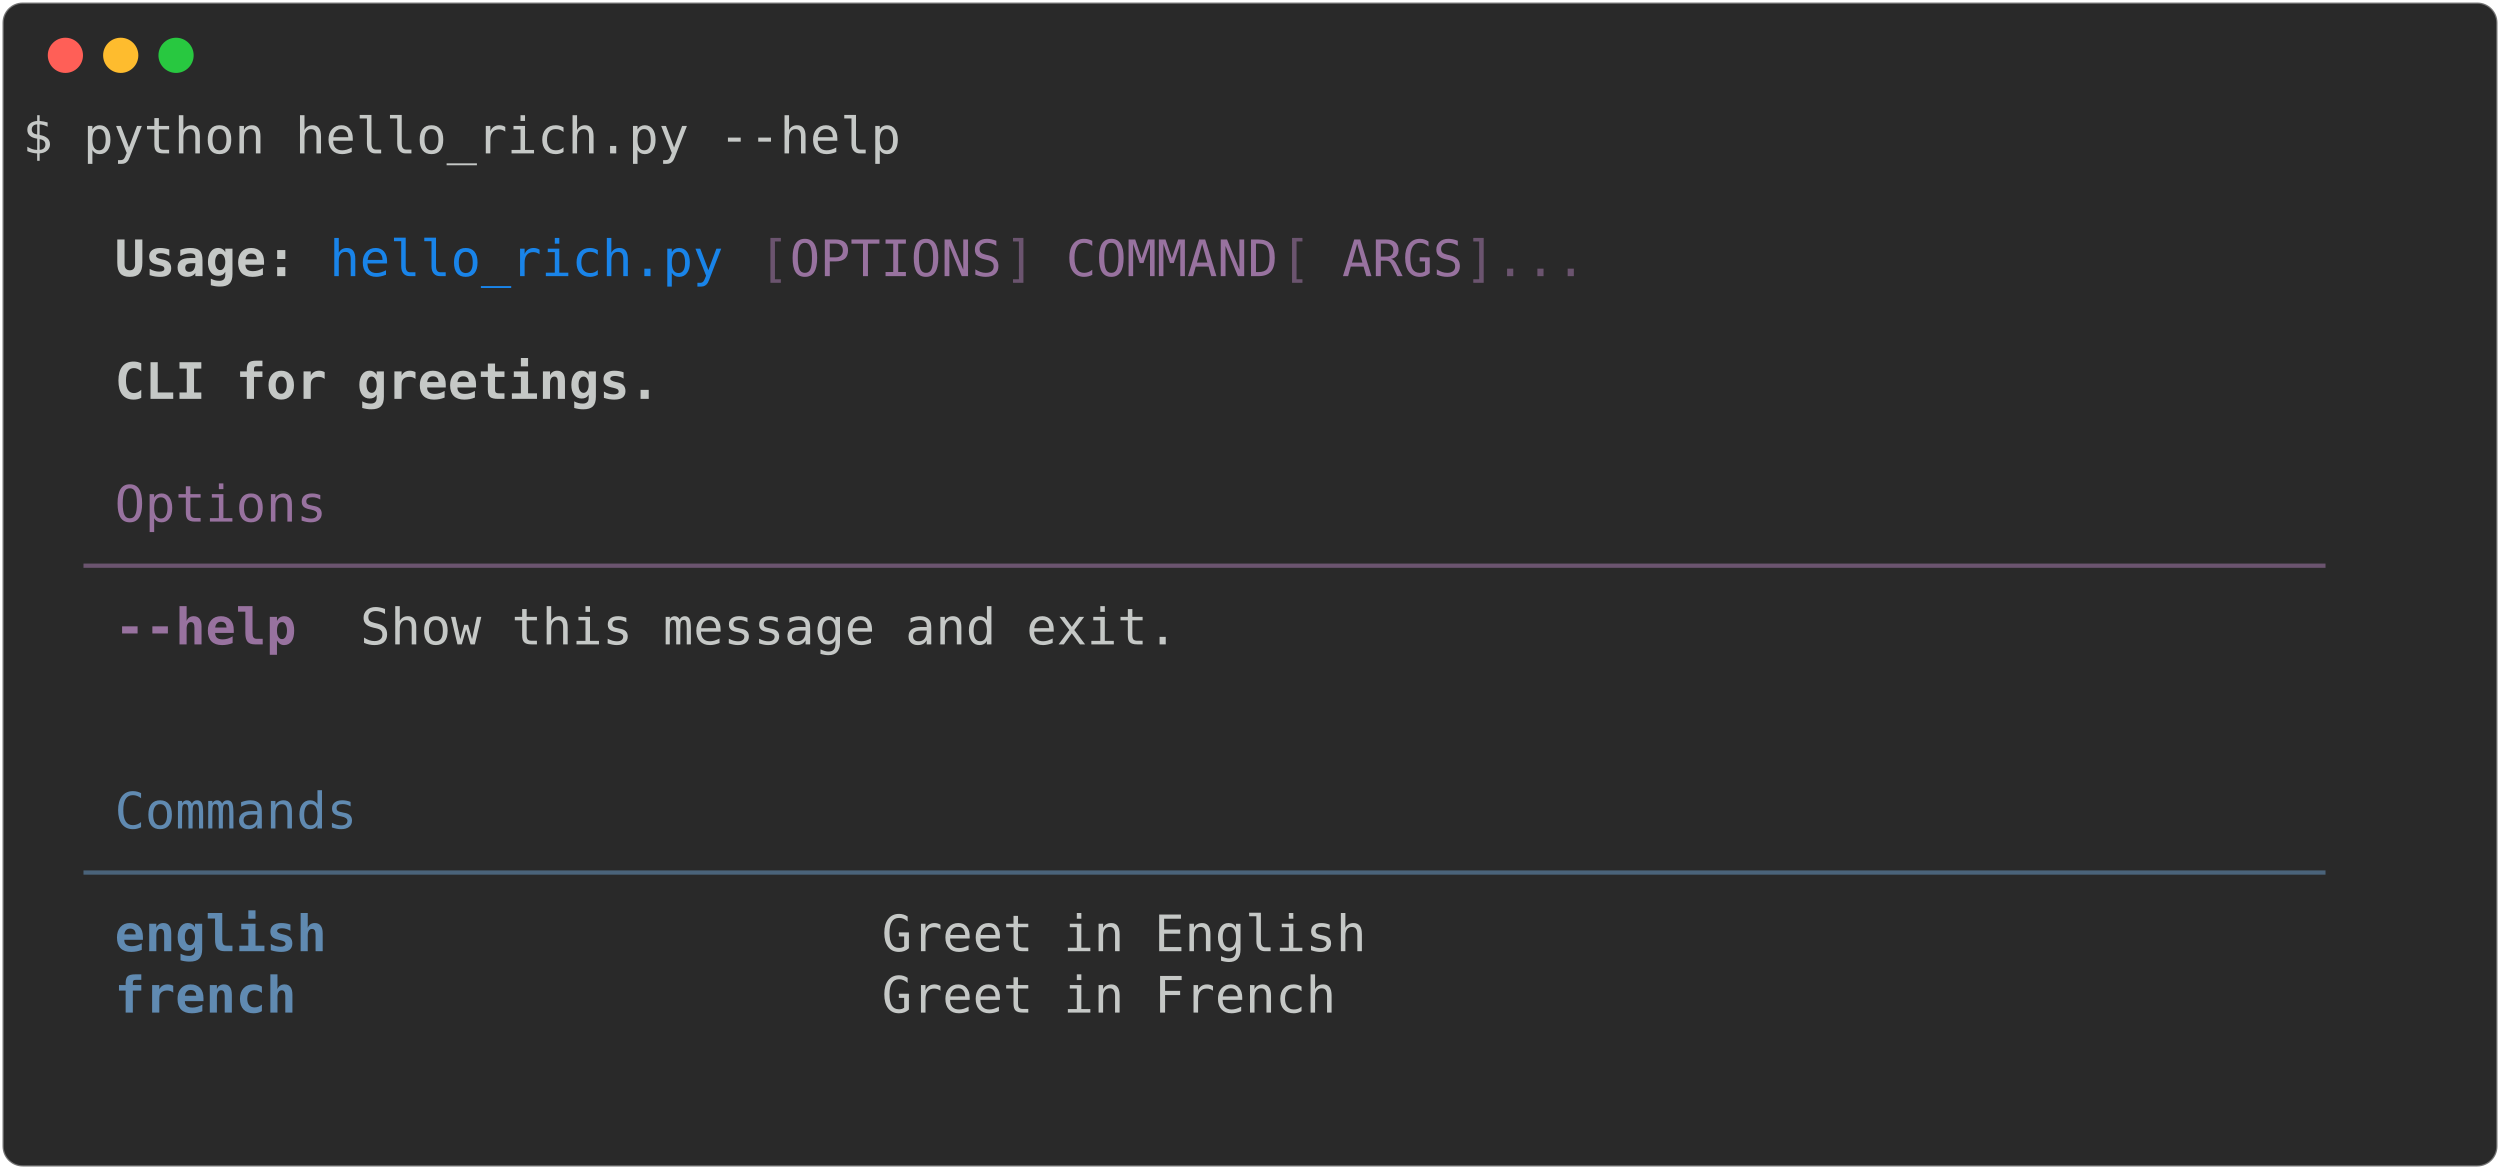
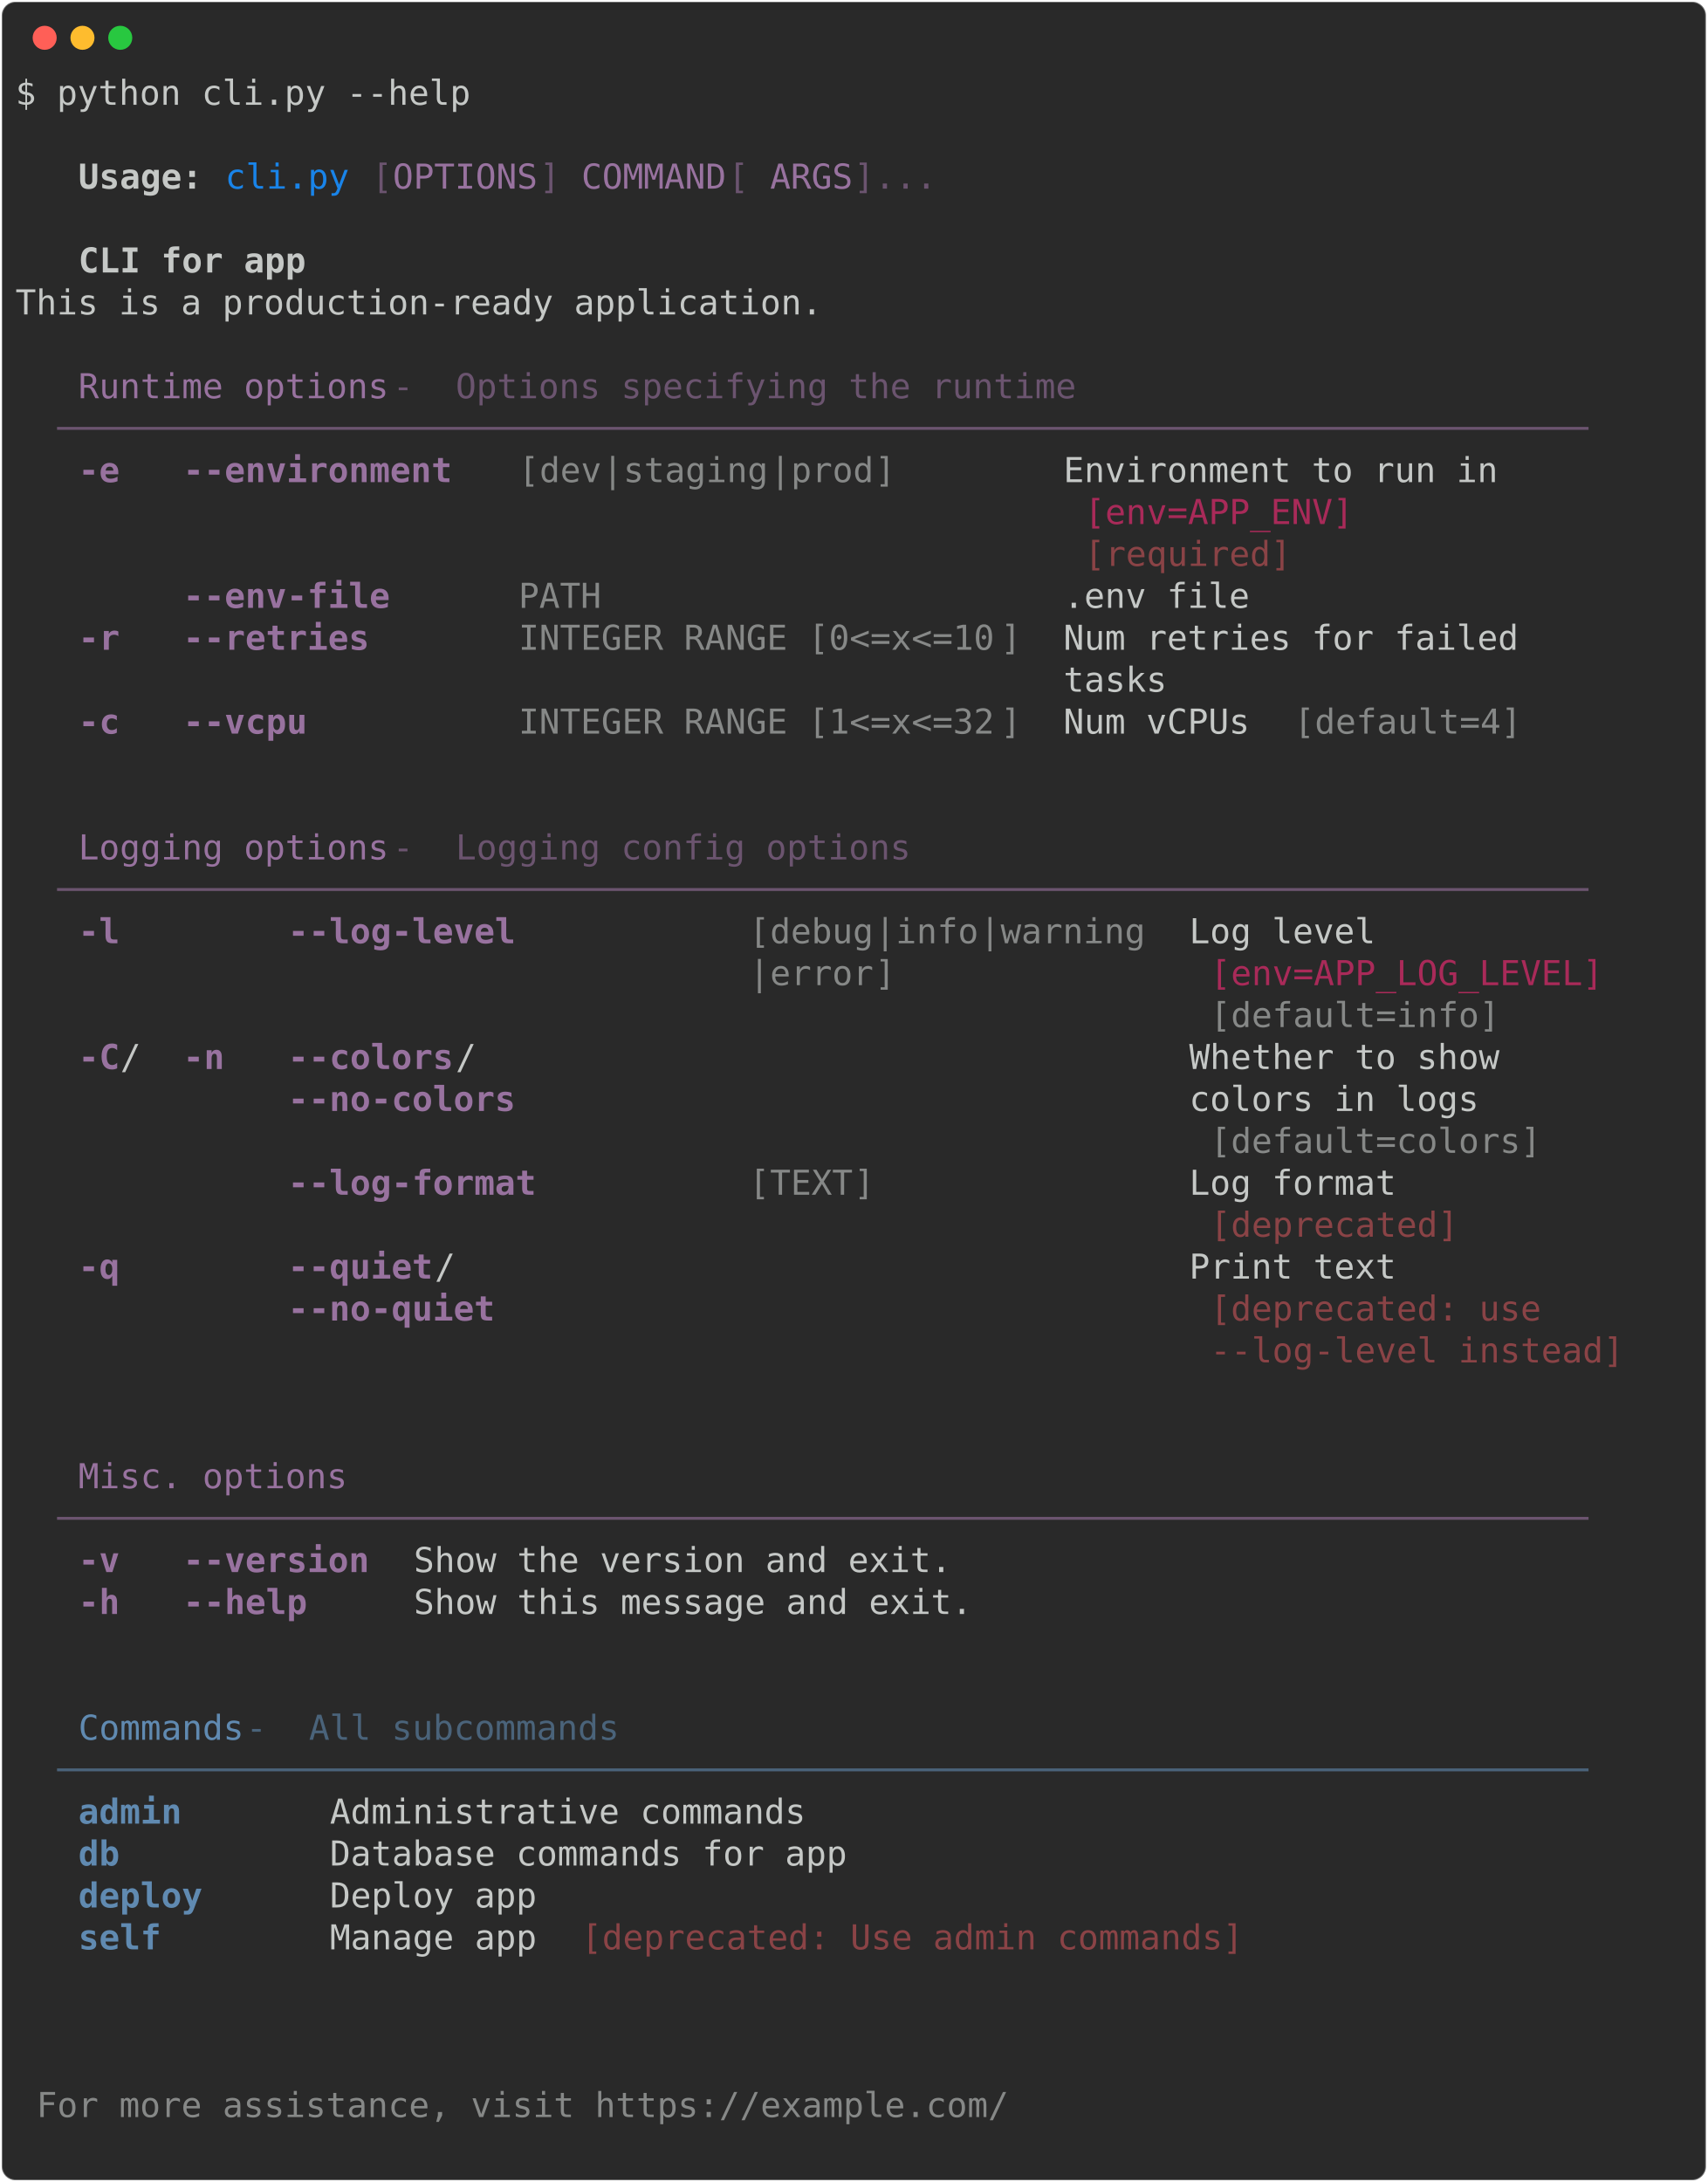
- <svg xmlns="http://www.w3.org/2000/svg" class="rich-terminal" viewBox="0 0 994 464.8">
+ <svg xmlns="http://www.w3.org/2000/svg" class="rich-terminal" viewBox="0 0 994 1270.0">
  <style>

    @font-face {
        font-family: "Fira Code";
        src: local("FiraCode-Regular"),
                url("https://cdnjs.cloudflare.com/ajax/libs/firacode/6.2.0/woff2/FiraCode-Regular.woff2") format("woff2"),
                url("https://cdnjs.cloudflare.com/ajax/libs/firacode/6.2.0/woff/FiraCode-Regular.woff") format("woff");
        font-style: normal;
        font-weight: 400;
    }
    @font-face {
        font-family: "Fira Code";
        src: local("FiraCode-Bold"),
                url("https://cdnjs.cloudflare.com/ajax/libs/firacode/6.2.0/woff2/FiraCode-Bold.woff2") format("woff2"),
                url("https://cdnjs.cloudflare.com/ajax/libs/firacode/6.2.0/woff/FiraCode-Bold.woff") format("woff");
        font-style: bold;
        font-weight: 700;
    }

-     .terminal-3683217835-matrix {
+     .terminal-3744043662-matrix {
        font-family: Fira Code, monospace;
        font-size: 20px;
        line-height: 24.4px;
        font-variant-east-asian: full-width;
    }

-     .terminal-3683217835-title {
+     .terminal-3744043662-title {
        font-size: 18px;
        font-weight: bold;
        font-family: arial;
    }

-     .terminal-3683217835-r1 { fill: #c5c8c6 }
- .terminal-3683217835-r2 { fill: #c5c8c6;font-weight: bold }
- .terminal-3683217835-r3 { fill: #1984e9 }
- .terminal-3683217835-r4 { fill: #6b546f }
- .terminal-3683217835-r5 { fill: #98729f }
- .terminal-3683217835-r6 { fill: #98729f;font-weight: bold }
- .terminal-3683217835-r7 { fill: #4a637a }
- .terminal-3683217835-r8 { fill: #608ab1 }
- .terminal-3683217835-r9 { fill: #608ab1;font-weight: bold }
+     .terminal-3744043662-r1 { fill: #c5c8c6 }
+ .terminal-3744043662-r2 { fill: #c5c8c6;font-weight: bold }
+ .terminal-3744043662-r3 { fill: #1984e9 }
+ .terminal-3744043662-r4 { fill: #6b546f }
+ .terminal-3744043662-r5 { fill: #98729f }
+ .terminal-3744043662-r6 { fill: #98729f;font-weight: bold }
+ .terminal-3744043662-r7 { fill: #868887 }
+ .terminal-3744043662-r8 { fill: #a92a59 }
+ .terminal-3744043662-r9 { fill: #8a4346 }
+ .terminal-3744043662-r10 { fill: #4a637a }
+ .terminal-3744043662-r11 { fill: #608ab1 }
+ .terminal-3744043662-r12 { fill: #608ab1;font-weight: bold }
    </style>
  <defs>
-     <clipPath id="terminal-3683217835-clip-terminal">
-       <rect x="0" y="0" width="975.0" height="413.8" />
-     </clipPath>
-     <clipPath id="terminal-3683217835-line-0">
+     <clipPath id="terminal-3744043662-clip-terminal">
+       <rect x="0" y="0" width="975.0" height="1219.0" />
+     </clipPath>
+     <clipPath id="terminal-3744043662-line-0">
      <rect x="0" y="1.5" width="976" height="24.65" />
    </clipPath>
-     <clipPath id="terminal-3683217835-line-1">
+     <clipPath id="terminal-3744043662-line-1">
      <rect x="0" y="25.9" width="976" height="24.65" />
    </clipPath>
-     <clipPath id="terminal-3683217835-line-2">
+     <clipPath id="terminal-3744043662-line-2">
      <rect x="0" y="50.3" width="976" height="24.65" />
    </clipPath>
-     <clipPath id="terminal-3683217835-line-3">
+     <clipPath id="terminal-3744043662-line-3">
      <rect x="0" y="74.7" width="976" height="24.65" />
    </clipPath>
-     <clipPath id="terminal-3683217835-line-4">
+     <clipPath id="terminal-3744043662-line-4">
      <rect x="0" y="99.1" width="976" height="24.65" />
    </clipPath>
-     <clipPath id="terminal-3683217835-line-5">
+     <clipPath id="terminal-3744043662-line-5">
      <rect x="0" y="123.5" width="976" height="24.65" />
    </clipPath>
-     <clipPath id="terminal-3683217835-line-6">
+     <clipPath id="terminal-3744043662-line-6">
      <rect x="0" y="147.9" width="976" height="24.65" />
    </clipPath>
-     <clipPath id="terminal-3683217835-line-7">
+     <clipPath id="terminal-3744043662-line-7">
      <rect x="0" y="172.3" width="976" height="24.65" />
    </clipPath>
-     <clipPath id="terminal-3683217835-line-8">
+     <clipPath id="terminal-3744043662-line-8">
      <rect x="0" y="196.7" width="976" height="24.65" />
    </clipPath>
-     <clipPath id="terminal-3683217835-line-9">
+     <clipPath id="terminal-3744043662-line-9">
      <rect x="0" y="221.1" width="976" height="24.65" />
    </clipPath>
-     <clipPath id="terminal-3683217835-line-10">
+     <clipPath id="terminal-3744043662-line-10">
      <rect x="0" y="245.5" width="976" height="24.65" />
    </clipPath>
-     <clipPath id="terminal-3683217835-line-11">
+     <clipPath id="terminal-3744043662-line-11">
      <rect x="0" y="269.9" width="976" height="24.65" />
    </clipPath>
-     <clipPath id="terminal-3683217835-line-12">
+     <clipPath id="terminal-3744043662-line-12">
      <rect x="0" y="294.3" width="976" height="24.65" />
    </clipPath>
-     <clipPath id="terminal-3683217835-line-13">
+     <clipPath id="terminal-3744043662-line-13">
      <rect x="0" y="318.7" width="976" height="24.65" />
    </clipPath>
-     <clipPath id="terminal-3683217835-line-14">
+     <clipPath id="terminal-3744043662-line-14">
      <rect x="0" y="343.1" width="976" height="24.65" />
    </clipPath>
-     <clipPath id="terminal-3683217835-line-15">
+     <clipPath id="terminal-3744043662-line-15">
      <rect x="0" y="367.5" width="976" height="24.65" />
    </clipPath>
+     <clipPath id="terminal-3744043662-line-16">
+       <rect x="0" y="391.9" width="976" height="24.65" />
+     </clipPath>
+     <clipPath id="terminal-3744043662-line-17">
+       <rect x="0" y="416.3" width="976" height="24.65" />
+     </clipPath>
+     <clipPath id="terminal-3744043662-line-18">
+       <rect x="0" y="440.7" width="976" height="24.65" />
+     </clipPath>
+     <clipPath id="terminal-3744043662-line-19">
+       <rect x="0" y="465.1" width="976" height="24.65" />
+     </clipPath>
+     <clipPath id="terminal-3744043662-line-20">
+       <rect x="0" y="489.5" width="976" height="24.65" />
+     </clipPath>
+     <clipPath id="terminal-3744043662-line-21">
+       <rect x="0" y="513.9" width="976" height="24.65" />
+     </clipPath>
+     <clipPath id="terminal-3744043662-line-22">
+       <rect x="0" y="538.3" width="976" height="24.65" />
+     </clipPath>
+     <clipPath id="terminal-3744043662-line-23">
+       <rect x="0" y="562.7" width="976" height="24.65" />
+     </clipPath>
+     <clipPath id="terminal-3744043662-line-24">
+       <rect x="0" y="587.1" width="976" height="24.65" />
+     </clipPath>
+     <clipPath id="terminal-3744043662-line-25">
+       <rect x="0" y="611.5" width="976" height="24.65" />
+     </clipPath>
+     <clipPath id="terminal-3744043662-line-26">
+       <rect x="0" y="635.9" width="976" height="24.65" />
+     </clipPath>
+     <clipPath id="terminal-3744043662-line-27">
+       <rect x="0" y="660.3" width="976" height="24.65" />
+     </clipPath>
+     <clipPath id="terminal-3744043662-line-28">
+       <rect x="0" y="684.7" width="976" height="24.65" />
+     </clipPath>
+     <clipPath id="terminal-3744043662-line-29">
+       <rect x="0" y="709.1" width="976" height="24.65" />
+     </clipPath>
+     <clipPath id="terminal-3744043662-line-30">
+       <rect x="0" y="733.5" width="976" height="24.65" />
+     </clipPath>
+     <clipPath id="terminal-3744043662-line-31">
+       <rect x="0" y="757.9" width="976" height="24.65" />
+     </clipPath>
+     <clipPath id="terminal-3744043662-line-32">
+       <rect x="0" y="782.3" width="976" height="24.65" />
+     </clipPath>
+     <clipPath id="terminal-3744043662-line-33">
+       <rect x="0" y="806.7" width="976" height="24.65" />
+     </clipPath>
+     <clipPath id="terminal-3744043662-line-34">
+       <rect x="0" y="831.1" width="976" height="24.65" />
+     </clipPath>
+     <clipPath id="terminal-3744043662-line-35">
+       <rect x="0" y="855.5" width="976" height="24.65" />
+     </clipPath>
+     <clipPath id="terminal-3744043662-line-36">
+       <rect x="0" y="879.9" width="976" height="24.65" />
+     </clipPath>
+     <clipPath id="terminal-3744043662-line-37">
+       <rect x="0" y="904.3" width="976" height="24.65" />
+     </clipPath>
+     <clipPath id="terminal-3744043662-line-38">
+       <rect x="0" y="928.7" width="976" height="24.65" />
+     </clipPath>
+     <clipPath id="terminal-3744043662-line-39">
+       <rect x="0" y="953.1" width="976" height="24.65" />
+     </clipPath>
+     <clipPath id="terminal-3744043662-line-40">
+       <rect x="0" y="977.5" width="976" height="24.65" />
+     </clipPath>
+     <clipPath id="terminal-3744043662-line-41">
+       <rect x="0" y="1001.9" width="976" height="24.65" />
+     </clipPath>
+     <clipPath id="terminal-3744043662-line-42">
+       <rect x="0" y="1026.3" width="976" height="24.65" />
+     </clipPath>
+     <clipPath id="terminal-3744043662-line-43">
+       <rect x="0" y="1050.7" width="976" height="24.65" />
+     </clipPath>
+     <clipPath id="terminal-3744043662-line-44">
+       <rect x="0" y="1075.1" width="976" height="24.65" />
+     </clipPath>
+     <clipPath id="terminal-3744043662-line-45">
+       <rect x="0" y="1099.5" width="976" height="24.65" />
+     </clipPath>
+     <clipPath id="terminal-3744043662-line-46">
+       <rect x="0" y="1123.9" width="976" height="24.65" />
+     </clipPath>
+     <clipPath id="terminal-3744043662-line-47">
+       <rect x="0" y="1148.3" width="976" height="24.65" />
+     </clipPath>
+     <clipPath id="terminal-3744043662-line-48">
+       <rect x="0" y="1172.7" width="976" height="24.65" />
+     </clipPath>
  </defs>
-   <rect fill="#292929" stroke="rgba(255,255,255,0.35)" stroke-width="1" x="1" y="1" width="992" height="462.8" rx="8" />
+   <rect fill="#292929" stroke="rgba(255,255,255,0.35)" stroke-width="1" x="1" y="1" width="992" height="1268" rx="8" />
  <g transform="translate(26,22)">
    <circle cx="0" cy="0" r="7" fill="#ff5f57" />
    <circle cx="22" cy="0" r="7" fill="#febc2e" />
    <circle cx="44" cy="0" r="7" fill="#28c840" />
  </g>
-   <g transform="translate(9, 41)" clip-path="url(#terminal-3683217835-clip-terminal)">
-     <g class="terminal-3683217835-matrix">
-       <text class="terminal-3683217835-r1" x="0" y="20" textLength="353.8" clip-path="url(#terminal-3683217835-line-0)">$ python hello_rich.py --help</text>
-       <text class="terminal-3683217835-r1" x="976" y="20" textLength="12.2" clip-path="url(#terminal-3683217835-line-0)">
- </text>
-       <text class="terminal-3683217835-r1" x="976" y="44.4" textLength="12.2" clip-path="url(#terminal-3683217835-line-1)">
- </text>
-       <text class="terminal-3683217835-r2" x="36.6" y="68.8" textLength="73.2" clip-path="url(#terminal-3683217835-line-2)">Usage:</text>
-       <text class="terminal-3683217835-r3" x="122" y="68.8" textLength="158.6" clip-path="url(#terminal-3683217835-line-2)">hello_rich.py</text>
-       <text class="terminal-3683217835-r4" x="292.8" y="68.8" textLength="12.2" clip-path="url(#terminal-3683217835-line-2)">[</text>
-       <text class="terminal-3683217835-r5" x="305" y="68.8" textLength="85.4" clip-path="url(#terminal-3683217835-line-2)">OPTIONS</text>
-       <text class="terminal-3683217835-r4" x="390.4" y="68.8" textLength="24.4" clip-path="url(#terminal-3683217835-line-2)">] </text>
-       <text class="terminal-3683217835-r5" x="414.8" y="68.8" textLength="85.4" clip-path="url(#terminal-3683217835-line-2)">COMMAND</text>
-       <text class="terminal-3683217835-r4" x="500.2" y="68.8" textLength="24.4" clip-path="url(#terminal-3683217835-line-2)"> [</text>
-       <text class="terminal-3683217835-r5" x="524.6" y="68.8" textLength="48.8" clip-path="url(#terminal-3683217835-line-2)">ARGS</text>
-       <text class="terminal-3683217835-r4" x="573.4" y="68.8" textLength="48.8" clip-path="url(#terminal-3683217835-line-2)">]...</text>
-       <text class="terminal-3683217835-r1" x="976" y="68.8" textLength="12.2" clip-path="url(#terminal-3683217835-line-2)">
- </text>
-       <text class="terminal-3683217835-r1" x="976" y="93.2" textLength="12.2" clip-path="url(#terminal-3683217835-line-3)">
- </text>
-       <text class="terminal-3683217835-r2" x="36.6" y="117.6" textLength="219.6" clip-path="url(#terminal-3683217835-line-4)">CLI for greetings.</text>
-       <text class="terminal-3683217835-r1" x="976" y="117.6" textLength="12.2" clip-path="url(#terminal-3683217835-line-4)">
- </text>
-       <text class="terminal-3683217835-r1" x="976" y="142" textLength="12.2" clip-path="url(#terminal-3683217835-line-5)">
- </text>
-       <text class="terminal-3683217835-r5" x="36.6" y="166.4" textLength="85.4" clip-path="url(#terminal-3683217835-line-6)">Options</text>
-       <text class="terminal-3683217835-r1" x="976" y="166.4" textLength="12.2" clip-path="url(#terminal-3683217835-line-6)">
- </text>
-       <text class="terminal-3683217835-r4" x="24.4" y="190.8" textLength="927.2" clip-path="url(#terminal-3683217835-line-7)"> ────────────────────────────────────────────────────────────────────────── </text>
-       <text class="terminal-3683217835-r1" x="976" y="190.8" textLength="12.2" clip-path="url(#terminal-3683217835-line-7)">
- </text>
-       <text class="terminal-3683217835-r6" x="36.6" y="215.2" textLength="73.2" clip-path="url(#terminal-3683217835-line-8)">--help</text>
-       <text class="terminal-3683217835-r1" x="134.2" y="215.2" textLength="805.2" clip-path="url(#terminal-3683217835-line-8)"> Show this message and exit.                                      </text>
-       <text class="terminal-3683217835-r1" x="976" y="215.2" textLength="12.2" clip-path="url(#terminal-3683217835-line-8)">
- </text>
-       <text class="terminal-3683217835-r1" x="976" y="239.6" textLength="12.2" clip-path="url(#terminal-3683217835-line-9)">
- </text>
-       <text class="terminal-3683217835-r1" x="976" y="264" textLength="12.2" clip-path="url(#terminal-3683217835-line-10)">
- </text>
-       <text class="terminal-3683217835-r8" x="36.6" y="288.4" textLength="97.6" clip-path="url(#terminal-3683217835-line-11)">Commands</text>
-       <text class="terminal-3683217835-r1" x="976" y="288.4" textLength="12.2" clip-path="url(#terminal-3683217835-line-11)">
- </text>
-       <text class="terminal-3683217835-r7" x="24.4" y="312.8" textLength="927.2" clip-path="url(#terminal-3683217835-line-12)"> ────────────────────────────────────────────────────────────────────────── </text>
-       <text class="terminal-3683217835-r1" x="976" y="312.8" textLength="12.2" clip-path="url(#terminal-3683217835-line-12)">
- </text>
-       <text class="terminal-3683217835-r9" x="36.6" y="337.2" textLength="280.6" clip-path="url(#terminal-3683217835-line-13)">english                </text>
-       <text class="terminal-3683217835-r1" x="341.6" y="337.2" textLength="597.8" clip-path="url(#terminal-3683217835-line-13)"> Greet in English                                </text>
-       <text class="terminal-3683217835-r1" x="976" y="337.2" textLength="12.2" clip-path="url(#terminal-3683217835-line-13)">
- </text>
-       <text class="terminal-3683217835-r9" x="36.6" y="361.6" textLength="280.6" clip-path="url(#terminal-3683217835-line-14)">french                 </text>
-       <text class="terminal-3683217835-r1" x="341.6" y="361.6" textLength="597.8" clip-path="url(#terminal-3683217835-line-14)"> Greet in French                                 </text>
-       <text class="terminal-3683217835-r1" x="976" y="361.6" textLength="12.2" clip-path="url(#terminal-3683217835-line-14)">
- </text>
-       <text class="terminal-3683217835-r1" x="976" y="386" textLength="12.2" clip-path="url(#terminal-3683217835-line-15)">
- </text>
-       <text class="terminal-3683217835-r1" x="976" y="410.4" textLength="12.2" clip-path="url(#terminal-3683217835-line-16)">
+   <g transform="translate(9, 41)" clip-path="url(#terminal-3744043662-clip-terminal)">
+     <g class="terminal-3744043662-matrix">
+       <text class="terminal-3744043662-r1" x="0" y="20" textLength="268.4" clip-path="url(#terminal-3744043662-line-0)">$ python cli.py --help</text>
+       <text class="terminal-3744043662-r1" x="976" y="20" textLength="12.2" clip-path="url(#terminal-3744043662-line-0)">
+ </text>
+       <text class="terminal-3744043662-r1" x="976" y="44.4" textLength="12.2" clip-path="url(#terminal-3744043662-line-1)">
+ </text>
+       <text class="terminal-3744043662-r2" x="36.6" y="68.8" textLength="73.2" clip-path="url(#terminal-3744043662-line-2)">Usage:</text>
+       <text class="terminal-3744043662-r3" x="122" y="68.8" textLength="73.2" clip-path="url(#terminal-3744043662-line-2)">cli.py</text>
+       <text class="terminal-3744043662-r4" x="207.4" y="68.8" textLength="12.2" clip-path="url(#terminal-3744043662-line-2)">[</text>
+       <text class="terminal-3744043662-r5" x="219.6" y="68.8" textLength="85.4" clip-path="url(#terminal-3744043662-line-2)">OPTIONS</text>
+       <text class="terminal-3744043662-r4" x="305" y="68.8" textLength="24.4" clip-path="url(#terminal-3744043662-line-2)">] </text>
+       <text class="terminal-3744043662-r5" x="329.4" y="68.8" textLength="85.4" clip-path="url(#terminal-3744043662-line-2)">COMMAND</text>
+       <text class="terminal-3744043662-r4" x="414.8" y="68.8" textLength="24.4" clip-path="url(#terminal-3744043662-line-2)"> [</text>
+       <text class="terminal-3744043662-r5" x="439.2" y="68.8" textLength="48.8" clip-path="url(#terminal-3744043662-line-2)">ARGS</text>
+       <text class="terminal-3744043662-r4" x="488" y="68.8" textLength="48.8" clip-path="url(#terminal-3744043662-line-2)">]...</text>
+       <text class="terminal-3744043662-r1" x="976" y="68.8" textLength="12.2" clip-path="url(#terminal-3744043662-line-2)">
+ </text>
+       <text class="terminal-3744043662-r1" x="976" y="93.2" textLength="12.2" clip-path="url(#terminal-3744043662-line-3)">
+ </text>
+       <text class="terminal-3744043662-r2" x="36.6" y="117.6" textLength="134.2" clip-path="url(#terminal-3744043662-line-4)">CLI for app</text>
+       <text class="terminal-3744043662-r1" x="976" y="117.6" textLength="12.2" clip-path="url(#terminal-3744043662-line-4)">
+ </text>
+       <text class="terminal-3744043662-r1" x="0" y="142" textLength="976" clip-path="url(#terminal-3744043662-line-5)">   This is a production-ready application.                                      </text>
+       <text class="terminal-3744043662-r1" x="976" y="142" textLength="12.2" clip-path="url(#terminal-3744043662-line-5)">
+ </text>
+       <text class="terminal-3744043662-r1" x="976" y="166.4" textLength="12.2" clip-path="url(#terminal-3744043662-line-6)">
+ </text>
+       <text class="terminal-3744043662-r5" x="36.6" y="190.8" textLength="183" clip-path="url(#terminal-3744043662-line-7)">Runtime options</text>
+       <text class="terminal-3744043662-r4" x="219.6" y="190.8" textLength="36.6" clip-path="url(#terminal-3744043662-line-7)"> - </text>
+       <text class="terminal-3744043662-r4" x="256.2" y="190.8" textLength="366" clip-path="url(#terminal-3744043662-line-7)">Options specifying the runtime</text>
+       <text class="terminal-3744043662-r1" x="976" y="190.8" textLength="12.2" clip-path="url(#terminal-3744043662-line-7)">
+ </text>
+       <text class="terminal-3744043662-r4" x="24.4" y="215.2" textLength="927.2" clip-path="url(#terminal-3744043662-line-8)"> ────────────────────────────────────────────────────────────────────────── </text>
+       <text class="terminal-3744043662-r1" x="976" y="215.2" textLength="12.2" clip-path="url(#terminal-3744043662-line-8)">
+ </text>
+       <text class="terminal-3744043662-r6" x="36.6" y="239.6" textLength="24.4" clip-path="url(#terminal-3744043662-line-9)">-e</text>
+       <text class="terminal-3744043662-r6" x="97.6" y="239.6" textLength="158.6" clip-path="url(#terminal-3744043662-line-9)">--environment</text>
+       <text class="terminal-3744043662-r7" x="292.8" y="239.6" textLength="12.2" clip-path="url(#terminal-3744043662-line-9)">[</text>
+       <text class="terminal-3744043662-r7" x="305" y="239.6" textLength="36.6" clip-path="url(#terminal-3744043662-line-9)">dev</text>
+       <text class="terminal-3744043662-r7" x="341.6" y="239.6" textLength="12.2" clip-path="url(#terminal-3744043662-line-9)">|</text>
+       <text class="terminal-3744043662-r7" x="353.8" y="239.6" textLength="85.4" clip-path="url(#terminal-3744043662-line-9)">staging</text>
+       <text class="terminal-3744043662-r7" x="439.2" y="239.6" textLength="12.2" clip-path="url(#terminal-3744043662-line-9)">|</text>
+       <text class="terminal-3744043662-r7" x="451.4" y="239.6" textLength="48.8" clip-path="url(#terminal-3744043662-line-9)">prod</text>
+       <text class="terminal-3744043662-r7" x="500.2" y="239.6" textLength="12.2" clip-path="url(#terminal-3744043662-line-9)">]</text>
+       <text class="terminal-3744043662-r1" x="610" y="239.6" textLength="329.4" clip-path="url(#terminal-3744043662-line-9)"> Environment to run in     </text>
+       <text class="terminal-3744043662-r1" x="976" y="239.6" textLength="12.2" clip-path="url(#terminal-3744043662-line-9)">
+ </text>
+       <text class="terminal-3744043662-r8" x="622.2" y="264" textLength="256.2" clip-path="url(#terminal-3744043662-line-10)">[env=APP_ENV]        </text>
+       <text class="terminal-3744043662-r1" x="976" y="264" textLength="12.2" clip-path="url(#terminal-3744043662-line-10)">
+ </text>
+       <text class="terminal-3744043662-r9" x="622.2" y="288.4" textLength="256.2" clip-path="url(#terminal-3744043662-line-11)">[required]           </text>
+       <text class="terminal-3744043662-r1" x="976" y="288.4" textLength="12.2" clip-path="url(#terminal-3744043662-line-11)">
+ </text>
+       <text class="terminal-3744043662-r6" x="97.6" y="312.8" textLength="158.6" clip-path="url(#terminal-3744043662-line-12)">--env-file   </text>
+       <text class="terminal-3744043662-r7" x="292.8" y="312.8" textLength="292.8" clip-path="url(#terminal-3744043662-line-12)">PATH                    </text>
+       <text class="terminal-3744043662-r1" x="610" y="312.8" textLength="329.4" clip-path="url(#terminal-3744043662-line-12)"> .env file                 </text>
+       <text class="terminal-3744043662-r1" x="976" y="312.8" textLength="12.2" clip-path="url(#terminal-3744043662-line-12)">
+ </text>
+       <text class="terminal-3744043662-r6" x="36.6" y="337.2" textLength="24.4" clip-path="url(#terminal-3744043662-line-13)">-r</text>
+       <text class="terminal-3744043662-r6" x="97.6" y="337.2" textLength="158.6" clip-path="url(#terminal-3744043662-line-13)">--retries    </text>
+       <text class="terminal-3744043662-r7" x="292.8" y="337.2" textLength="280.6" clip-path="url(#terminal-3744043662-line-13)">INTEGER RANGE [0&lt;=x&lt;=10</text>
+       <text class="terminal-3744043662-r7" x="573.4" y="337.2" textLength="12.2" clip-path="url(#terminal-3744043662-line-13)">]</text>
+       <text class="terminal-3744043662-r1" x="610" y="337.2" textLength="329.4" clip-path="url(#terminal-3744043662-line-13)"> Num retries for failed    </text>
+       <text class="terminal-3744043662-r1" x="976" y="337.2" textLength="12.2" clip-path="url(#terminal-3744043662-line-13)">
+ </text>
+       <text class="terminal-3744043662-r1" x="610" y="361.6" textLength="329.4" clip-path="url(#terminal-3744043662-line-14)"> tasks                     </text>
+       <text class="terminal-3744043662-r1" x="976" y="361.6" textLength="12.2" clip-path="url(#terminal-3744043662-line-14)">
+ </text>
+       <text class="terminal-3744043662-r6" x="36.6" y="386" textLength="24.4" clip-path="url(#terminal-3744043662-line-15)">-c</text>
+       <text class="terminal-3744043662-r6" x="97.6" y="386" textLength="158.6" clip-path="url(#terminal-3744043662-line-15)">--vcpu       </text>
+       <text class="terminal-3744043662-r7" x="292.8" y="386" textLength="280.6" clip-path="url(#terminal-3744043662-line-15)">INTEGER RANGE [1&lt;=x&lt;=32</text>
+       <text class="terminal-3744043662-r7" x="573.4" y="386" textLength="12.2" clip-path="url(#terminal-3744043662-line-15)">]</text>
+       <text class="terminal-3744043662-r1" x="610" y="386" textLength="134.2" clip-path="url(#terminal-3744043662-line-15)"> Num vCPUs </text>
+       <text class="terminal-3744043662-r7" x="744.2" y="386" textLength="134.2" clip-path="url(#terminal-3744043662-line-15)">[default=4]</text>
+       <text class="terminal-3744043662-r1" x="976" y="386" textLength="12.2" clip-path="url(#terminal-3744043662-line-15)">
+ </text>
+       <text class="terminal-3744043662-r1" x="976" y="410.4" textLength="12.2" clip-path="url(#terminal-3744043662-line-16)">
+ </text>
+       <text class="terminal-3744043662-r1" x="976" y="434.8" textLength="12.2" clip-path="url(#terminal-3744043662-line-17)">
+ </text>
+       <text class="terminal-3744043662-r5" x="36.6" y="459.2" textLength="183" clip-path="url(#terminal-3744043662-line-18)">Logging options</text>
+       <text class="terminal-3744043662-r4" x="219.6" y="459.2" textLength="36.6" clip-path="url(#terminal-3744043662-line-18)"> - </text>
+       <text class="terminal-3744043662-r4" x="256.2" y="459.2" textLength="268.4" clip-path="url(#terminal-3744043662-line-18)">Logging config options</text>
+       <text class="terminal-3744043662-r1" x="976" y="459.2" textLength="12.2" clip-path="url(#terminal-3744043662-line-18)">
+ </text>
+       <text class="terminal-3744043662-r4" x="24.4" y="483.6" textLength="927.2" clip-path="url(#terminal-3744043662-line-19)"> ────────────────────────────────────────────────────────────────────────── </text>
+       <text class="terminal-3744043662-r1" x="976" y="483.6" textLength="12.2" clip-path="url(#terminal-3744043662-line-19)">
+ </text>
+       <text class="terminal-3744043662-r6" x="36.6" y="508" textLength="85.4" clip-path="url(#terminal-3744043662-line-20)">-l     </text>
+       <text class="terminal-3744043662-r6" x="158.6" y="508" textLength="231.8" clip-path="url(#terminal-3744043662-line-20)">--log-level        </text>
+       <text class="terminal-3744043662-r7" x="427" y="508" textLength="12.2" clip-path="url(#terminal-3744043662-line-20)">[</text>
+       <text class="terminal-3744043662-r7" x="439.2" y="508" textLength="61" clip-path="url(#terminal-3744043662-line-20)">debug</text>
+       <text class="terminal-3744043662-r7" x="500.2" y="508" textLength="12.2" clip-path="url(#terminal-3744043662-line-20)">|</text>
+       <text class="terminal-3744043662-r7" x="512.4" y="508" textLength="48.8" clip-path="url(#terminal-3744043662-line-20)">info</text>
+       <text class="terminal-3744043662-r7" x="561.2" y="508" textLength="12.2" clip-path="url(#terminal-3744043662-line-20)">|</text>
+       <text class="terminal-3744043662-r7" x="573.4" y="508" textLength="85.4" clip-path="url(#terminal-3744043662-line-20)">warning</text>
+       <text class="terminal-3744043662-r1" x="683.2" y="508" textLength="256.2" clip-path="url(#terminal-3744043662-line-20)"> Log level           </text>
+       <text class="terminal-3744043662-r1" x="976" y="508" textLength="12.2" clip-path="url(#terminal-3744043662-line-20)">
+ </text>
+       <text class="terminal-3744043662-r7" x="427" y="532.4" textLength="12.2" clip-path="url(#terminal-3744043662-line-21)">|</text>
+       <text class="terminal-3744043662-r7" x="439.2" y="532.4" textLength="61" clip-path="url(#terminal-3744043662-line-21)">error</text>
+       <text class="terminal-3744043662-r7" x="500.2" y="532.4" textLength="12.2" clip-path="url(#terminal-3744043662-line-21)">]</text>
+       <text class="terminal-3744043662-r8" x="695.4" y="532.4" textLength="231.8" clip-path="url(#terminal-3744043662-line-21)">[env=APP_LOG_LEVEL]</text>
+       <text class="terminal-3744043662-r1" x="976" y="532.4" textLength="12.2" clip-path="url(#terminal-3744043662-line-21)">
+ </text>
+       <text class="terminal-3744043662-r7" x="695.4" y="556.8" textLength="231.8" clip-path="url(#terminal-3744043662-line-22)">[default=info]     </text>
+       <text class="terminal-3744043662-r1" x="976" y="556.8" textLength="12.2" clip-path="url(#terminal-3744043662-line-22)">
+ </text>
+       <text class="terminal-3744043662-r6" x="36.6" y="581.2" textLength="24.4" clip-path="url(#terminal-3744043662-line-23)">-C</text>
+       <text class="terminal-3744043662-r1" x="61" y="581.2" textLength="36.6" clip-path="url(#terminal-3744043662-line-23)"> / </text>
+       <text class="terminal-3744043662-r6" x="97.6" y="581.2" textLength="24.4" clip-path="url(#terminal-3744043662-line-23)">-n</text>
+       <text class="terminal-3744043662-r6" x="158.6" y="581.2" textLength="97.6" clip-path="url(#terminal-3744043662-line-23)">--colors</text>
+       <text class="terminal-3744043662-r1" x="256.2" y="581.2" textLength="146.4" clip-path="url(#terminal-3744043662-line-23)"> /          </text>
+       <text class="terminal-3744043662-r1" x="683.2" y="581.2" textLength="256.2" clip-path="url(#terminal-3744043662-line-23)"> Whether to show     </text>
+       <text class="terminal-3744043662-r1" x="976" y="581.2" textLength="12.2" clip-path="url(#terminal-3744043662-line-23)">
+ </text>
+       <text class="terminal-3744043662-r6" x="158.6" y="605.6" textLength="134.2" clip-path="url(#terminal-3744043662-line-24)">--no-colors</text>
+       <text class="terminal-3744043662-r1" x="683.2" y="605.6" textLength="256.2" clip-path="url(#terminal-3744043662-line-24)"> colors in logs      </text>
+       <text class="terminal-3744043662-r1" x="976" y="605.6" textLength="12.2" clip-path="url(#terminal-3744043662-line-24)">
+ </text>
+       <text class="terminal-3744043662-r7" x="695.4" y="630" textLength="244" clip-path="url(#terminal-3744043662-line-25)">[default=colors]    </text>
+       <text class="terminal-3744043662-r1" x="976" y="630" textLength="12.2" clip-path="url(#terminal-3744043662-line-25)">
+ </text>
+       <text class="terminal-3744043662-r6" x="158.6" y="654.4" textLength="231.8" clip-path="url(#terminal-3744043662-line-26)">--log-format       </text>
+       <text class="terminal-3744043662-r7" x="427" y="654.4" textLength="12.2" clip-path="url(#terminal-3744043662-line-26)">[</text>
+       <text class="terminal-3744043662-r7" x="439.2" y="654.4" textLength="48.8" clip-path="url(#terminal-3744043662-line-26)">TEXT</text>
+       <text class="terminal-3744043662-r7" x="488" y="654.4" textLength="12.2" clip-path="url(#terminal-3744043662-line-26)">]</text>
+       <text class="terminal-3744043662-r1" x="683.2" y="654.4" textLength="256.2" clip-path="url(#terminal-3744043662-line-26)"> Log format          </text>
+       <text class="terminal-3744043662-r1" x="976" y="654.4" textLength="12.2" clip-path="url(#terminal-3744043662-line-26)">
+ </text>
+       <text class="terminal-3744043662-r9" x="695.4" y="678.8" textLength="146.4" clip-path="url(#terminal-3744043662-line-27)">[deprecated]</text>
+       <text class="terminal-3744043662-r1" x="976" y="678.8" textLength="12.2" clip-path="url(#terminal-3744043662-line-27)">
+ </text>
+       <text class="terminal-3744043662-r6" x="36.6" y="703.2" textLength="85.4" clip-path="url(#terminal-3744043662-line-28)">-q     </text>
+       <text class="terminal-3744043662-r6" x="158.6" y="703.2" textLength="85.4" clip-path="url(#terminal-3744043662-line-28)">--quiet</text>
+       <text class="terminal-3744043662-r1" x="244" y="703.2" textLength="158.6" clip-path="url(#terminal-3744043662-line-28)"> /           </text>
+       <text class="terminal-3744043662-r1" x="683.2" y="703.2" textLength="256.2" clip-path="url(#terminal-3744043662-line-28)"> Print text          </text>
+       <text class="terminal-3744043662-r1" x="976" y="703.2" textLength="12.2" clip-path="url(#terminal-3744043662-line-28)">
+ </text>
+       <text class="terminal-3744043662-r6" x="158.6" y="727.6" textLength="122" clip-path="url(#terminal-3744043662-line-29)">--no-quiet</text>
+       <text class="terminal-3744043662-r9" x="695.4" y="727.6" textLength="244" clip-path="url(#terminal-3744043662-line-29)">[deprecated: use    </text>
+       <text class="terminal-3744043662-r1" x="976" y="727.6" textLength="12.2" clip-path="url(#terminal-3744043662-line-29)">
+ </text>
+       <text class="terminal-3744043662-r9" x="695.4" y="752" textLength="244" clip-path="url(#terminal-3744043662-line-30)">--log-level instead]</text>
+       <text class="terminal-3744043662-r1" x="976" y="752" textLength="12.2" clip-path="url(#terminal-3744043662-line-30)">
+ </text>
+       <text class="terminal-3744043662-r1" x="976" y="776.4" textLength="12.2" clip-path="url(#terminal-3744043662-line-31)">
+ </text>
+       <text class="terminal-3744043662-r1" x="976" y="800.8" textLength="12.2" clip-path="url(#terminal-3744043662-line-32)">
+ </text>
+       <text class="terminal-3744043662-r5" x="36.6" y="825.2" textLength="158.6" clip-path="url(#terminal-3744043662-line-33)">Misc. options</text>
+       <text class="terminal-3744043662-r1" x="976" y="825.2" textLength="12.2" clip-path="url(#terminal-3744043662-line-33)">
+ </text>
+       <text class="terminal-3744043662-r4" x="24.4" y="849.6" textLength="927.2" clip-path="url(#terminal-3744043662-line-34)"> ────────────────────────────────────────────────────────────────────────── </text>
+       <text class="terminal-3744043662-r1" x="976" y="849.6" textLength="12.2" clip-path="url(#terminal-3744043662-line-34)">
+ </text>
+       <text class="terminal-3744043662-r6" x="36.6" y="874" textLength="24.4" clip-path="url(#terminal-3744043662-line-35)">-v</text>
+       <text class="terminal-3744043662-r6" x="97.6" y="874" textLength="109.8" clip-path="url(#terminal-3744043662-line-35)">--version</text>
+       <text class="terminal-3744043662-r1" x="231.8" y="874" textLength="707.6" clip-path="url(#terminal-3744043662-line-35)"> Show the version and exit.                               </text>
+       <text class="terminal-3744043662-r1" x="976" y="874" textLength="12.2" clip-path="url(#terminal-3744043662-line-35)">
+ </text>
+       <text class="terminal-3744043662-r6" x="36.6" y="898.4" textLength="24.4" clip-path="url(#terminal-3744043662-line-36)">-h</text>
+       <text class="terminal-3744043662-r6" x="97.6" y="898.4" textLength="109.8" clip-path="url(#terminal-3744043662-line-36)">--help   </text>
+       <text class="terminal-3744043662-r1" x="231.8" y="898.4" textLength="707.6" clip-path="url(#terminal-3744043662-line-36)"> Show this message and exit.                              </text>
+       <text class="terminal-3744043662-r1" x="976" y="898.4" textLength="12.2" clip-path="url(#terminal-3744043662-line-36)">
+ </text>
+       <text class="terminal-3744043662-r1" x="976" y="922.8" textLength="12.2" clip-path="url(#terminal-3744043662-line-37)">
+ </text>
+       <text class="terminal-3744043662-r1" x="976" y="947.2" textLength="12.2" clip-path="url(#terminal-3744043662-line-38)">
+ </text>
+       <text class="terminal-3744043662-r11" x="36.6" y="971.6" textLength="97.6" clip-path="url(#terminal-3744043662-line-39)">Commands</text>
+       <text class="terminal-3744043662-r10" x="134.2" y="971.6" textLength="36.6" clip-path="url(#terminal-3744043662-line-39)"> - </text>
+       <text class="terminal-3744043662-r10" x="170.8" y="971.6" textLength="183" clip-path="url(#terminal-3744043662-line-39)">All subcommands</text>
+       <text class="terminal-3744043662-r1" x="976" y="971.6" textLength="12.2" clip-path="url(#terminal-3744043662-line-39)">
+ </text>
+       <text class="terminal-3744043662-r10" x="24.4" y="996" textLength="927.2" clip-path="url(#terminal-3744043662-line-40)"> ────────────────────────────────────────────────────────────────────────── </text>
+       <text class="terminal-3744043662-r1" x="976" y="996" textLength="12.2" clip-path="url(#terminal-3744043662-line-40)">
+ </text>
+       <text class="terminal-3744043662-r12" x="36.6" y="1020.4" textLength="122" clip-path="url(#terminal-3744043662-line-41)">admin     </text>
+       <text class="terminal-3744043662-r1" x="183" y="1020.4" textLength="756.4" clip-path="url(#terminal-3744043662-line-41)"> Administrative commands                                      </text>
+       <text class="terminal-3744043662-r1" x="976" y="1020.4" textLength="12.2" clip-path="url(#terminal-3744043662-line-41)">
+ </text>
+       <text class="terminal-3744043662-r12" x="36.6" y="1044.8" textLength="122" clip-path="url(#terminal-3744043662-line-42)">db        </text>
+       <text class="terminal-3744043662-r1" x="183" y="1044.8" textLength="756.4" clip-path="url(#terminal-3744043662-line-42)"> Database commands for app                                    </text>
+       <text class="terminal-3744043662-r1" x="976" y="1044.8" textLength="12.2" clip-path="url(#terminal-3744043662-line-42)">
+ </text>
+       <text class="terminal-3744043662-r12" x="36.6" y="1069.2" textLength="122" clip-path="url(#terminal-3744043662-line-43)">deploy    </text>
+       <text class="terminal-3744043662-r1" x="183" y="1069.2" textLength="756.4" clip-path="url(#terminal-3744043662-line-43)"> Deploy app                                                   </text>
+       <text class="terminal-3744043662-r1" x="976" y="1069.2" textLength="12.2" clip-path="url(#terminal-3744043662-line-43)">
+ </text>
+       <text class="terminal-3744043662-r12" x="36.6" y="1093.6" textLength="122" clip-path="url(#terminal-3744043662-line-44)">self      </text>
+       <text class="terminal-3744043662-r1" x="183" y="1093.6" textLength="146.4" clip-path="url(#terminal-3744043662-line-44)"> Manage app </text>
+       <text class="terminal-3744043662-r9" x="329.4" y="1093.6" textLength="390.4" clip-path="url(#terminal-3744043662-line-44)">[deprecated: Use admin commands]</text>
+       <text class="terminal-3744043662-r1" x="976" y="1093.6" textLength="12.2" clip-path="url(#terminal-3744043662-line-44)">
+ </text>
+       <text class="terminal-3744043662-r1" x="976" y="1118" textLength="12.2" clip-path="url(#terminal-3744043662-line-45)">
+ </text>
+       <text class="terminal-3744043662-r1" x="976" y="1142.4" textLength="12.2" clip-path="url(#terminal-3744043662-line-46)">
+ </text>
+       <text class="terminal-3744043662-r1" x="976" y="1166.8" textLength="12.2" clip-path="url(#terminal-3744043662-line-47)">
+ </text>
+       <text class="terminal-3744043662-r7" x="12.2" y="1191.2" textLength="573.4" clip-path="url(#terminal-3744043662-line-48)">For more assistance, visit https://example.com/</text>
+       <text class="terminal-3744043662-r1" x="976" y="1191.2" textLength="12.2" clip-path="url(#terminal-3744043662-line-48)">
+ </text>
+       <text class="terminal-3744043662-r1" x="976" y="1215.6" textLength="12.2" clip-path="url(#terminal-3744043662-line-49)">
</text>
    </g>
  </g>
</svg>
